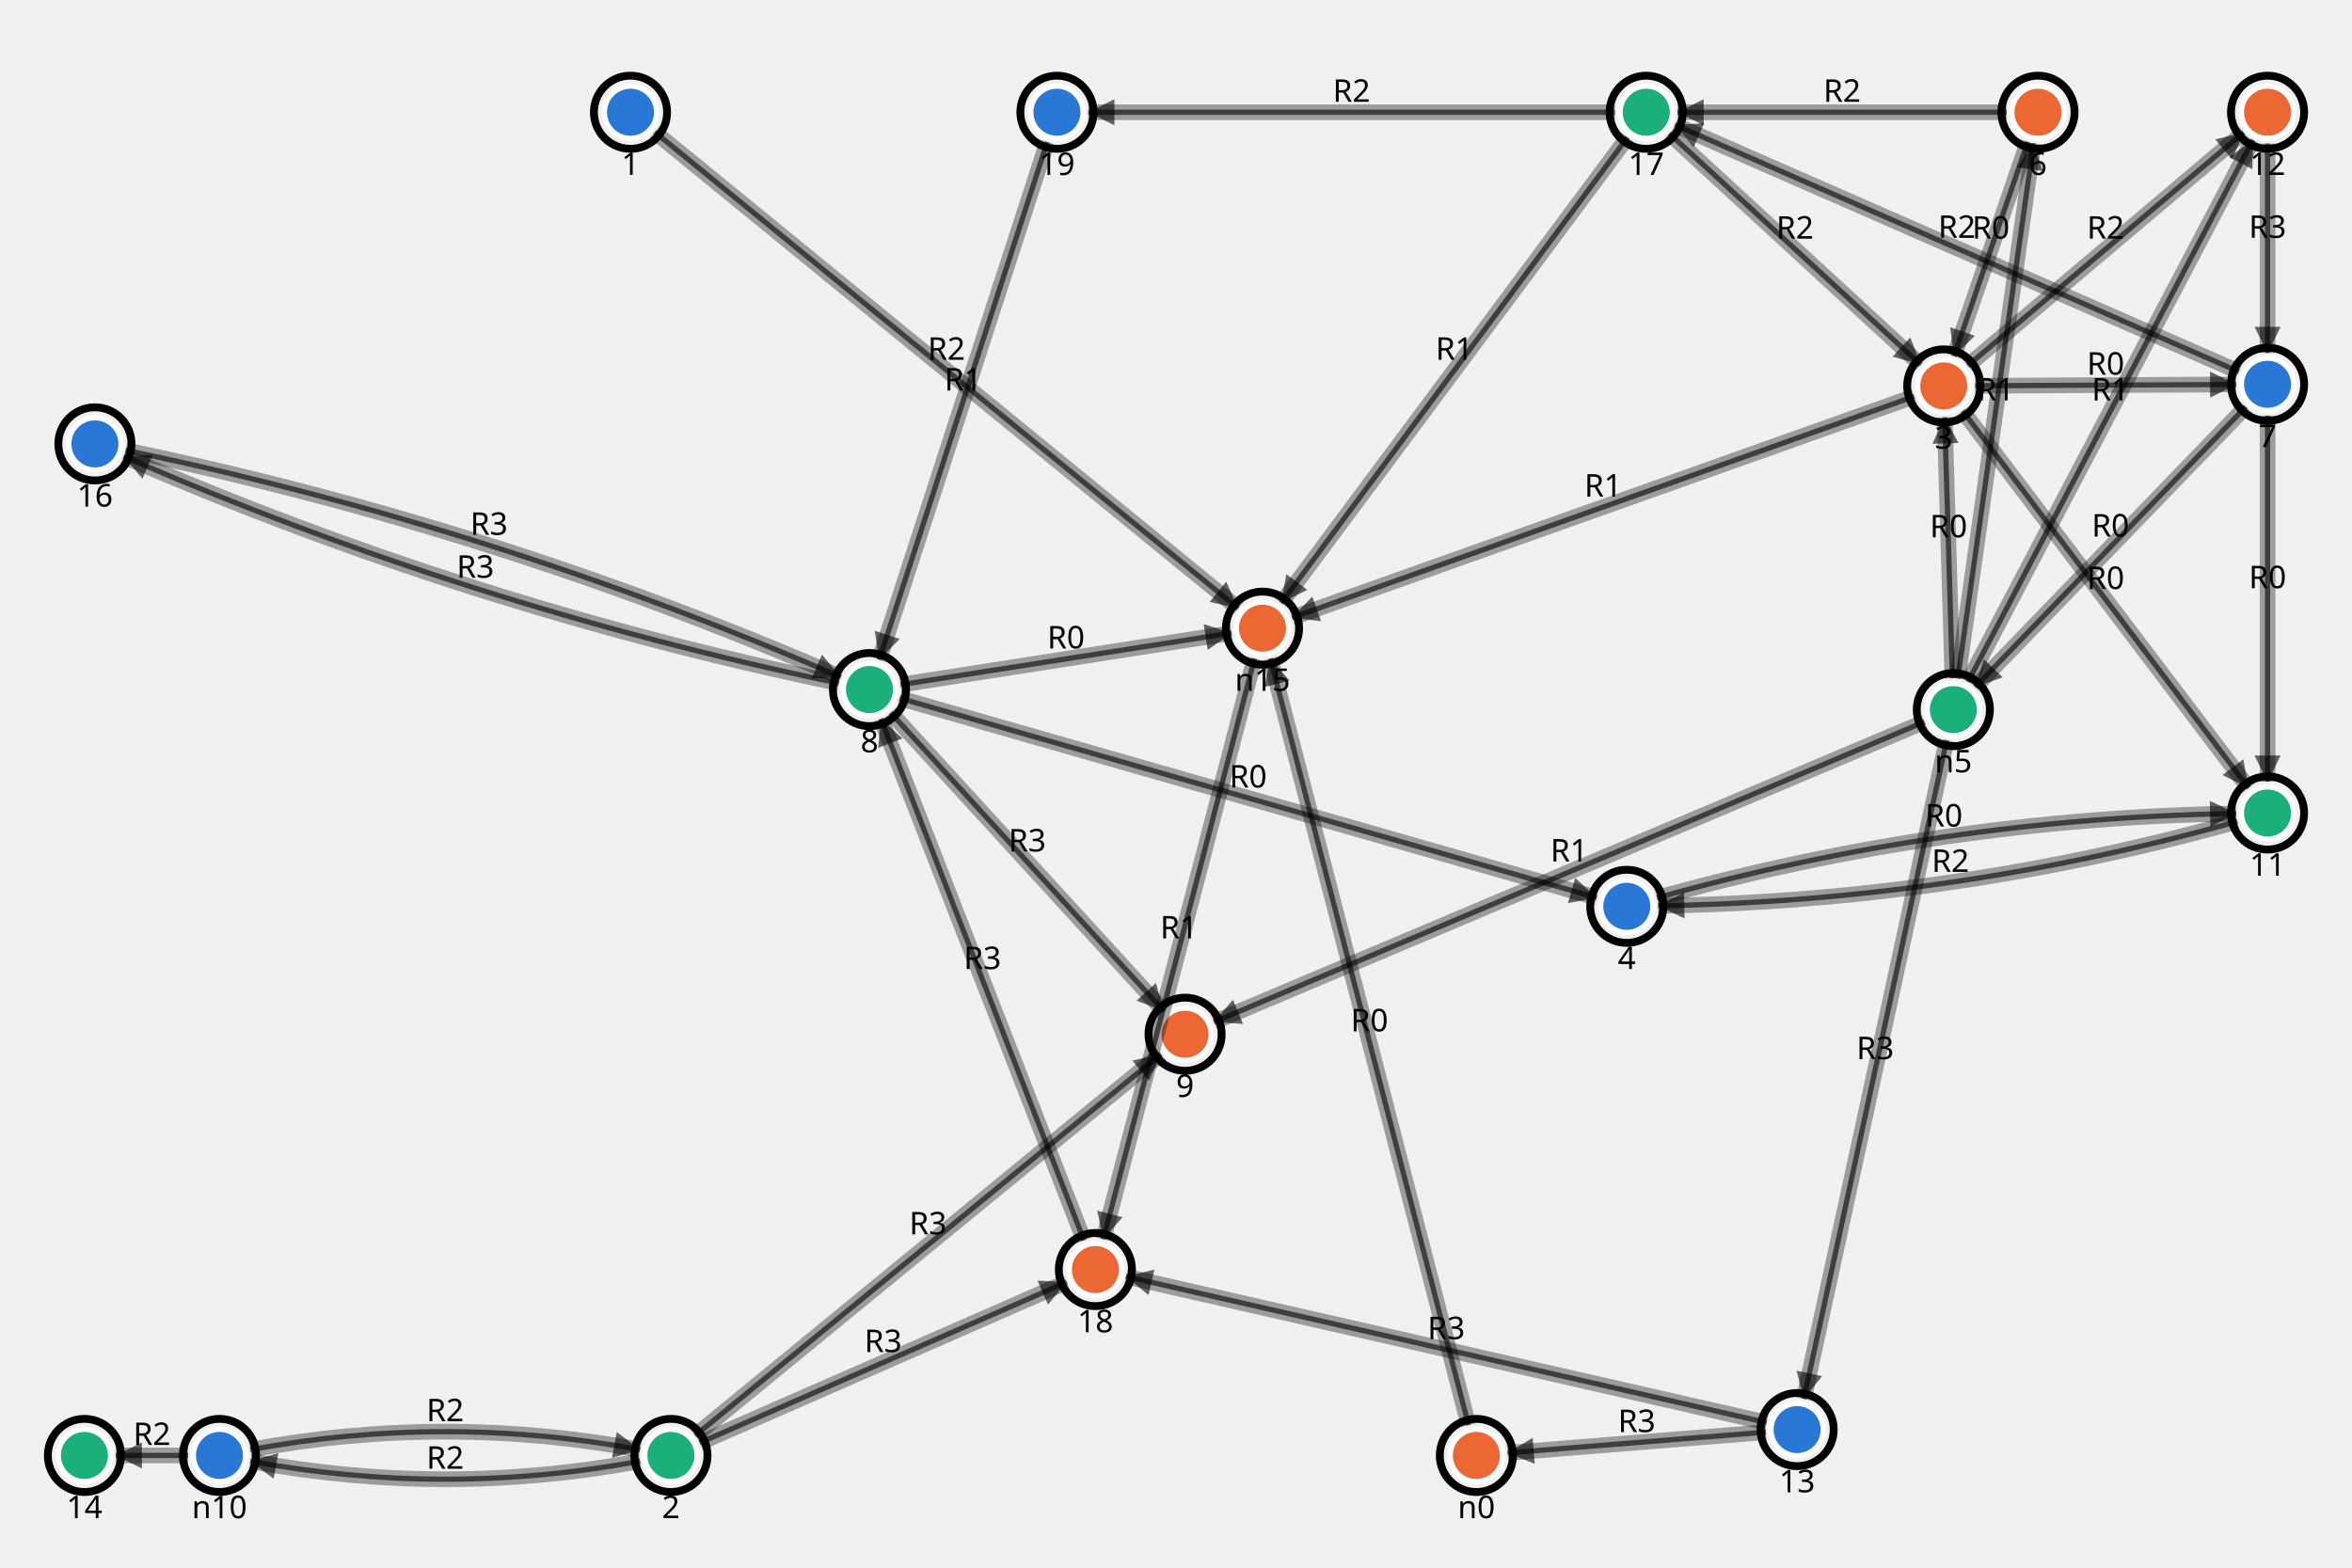
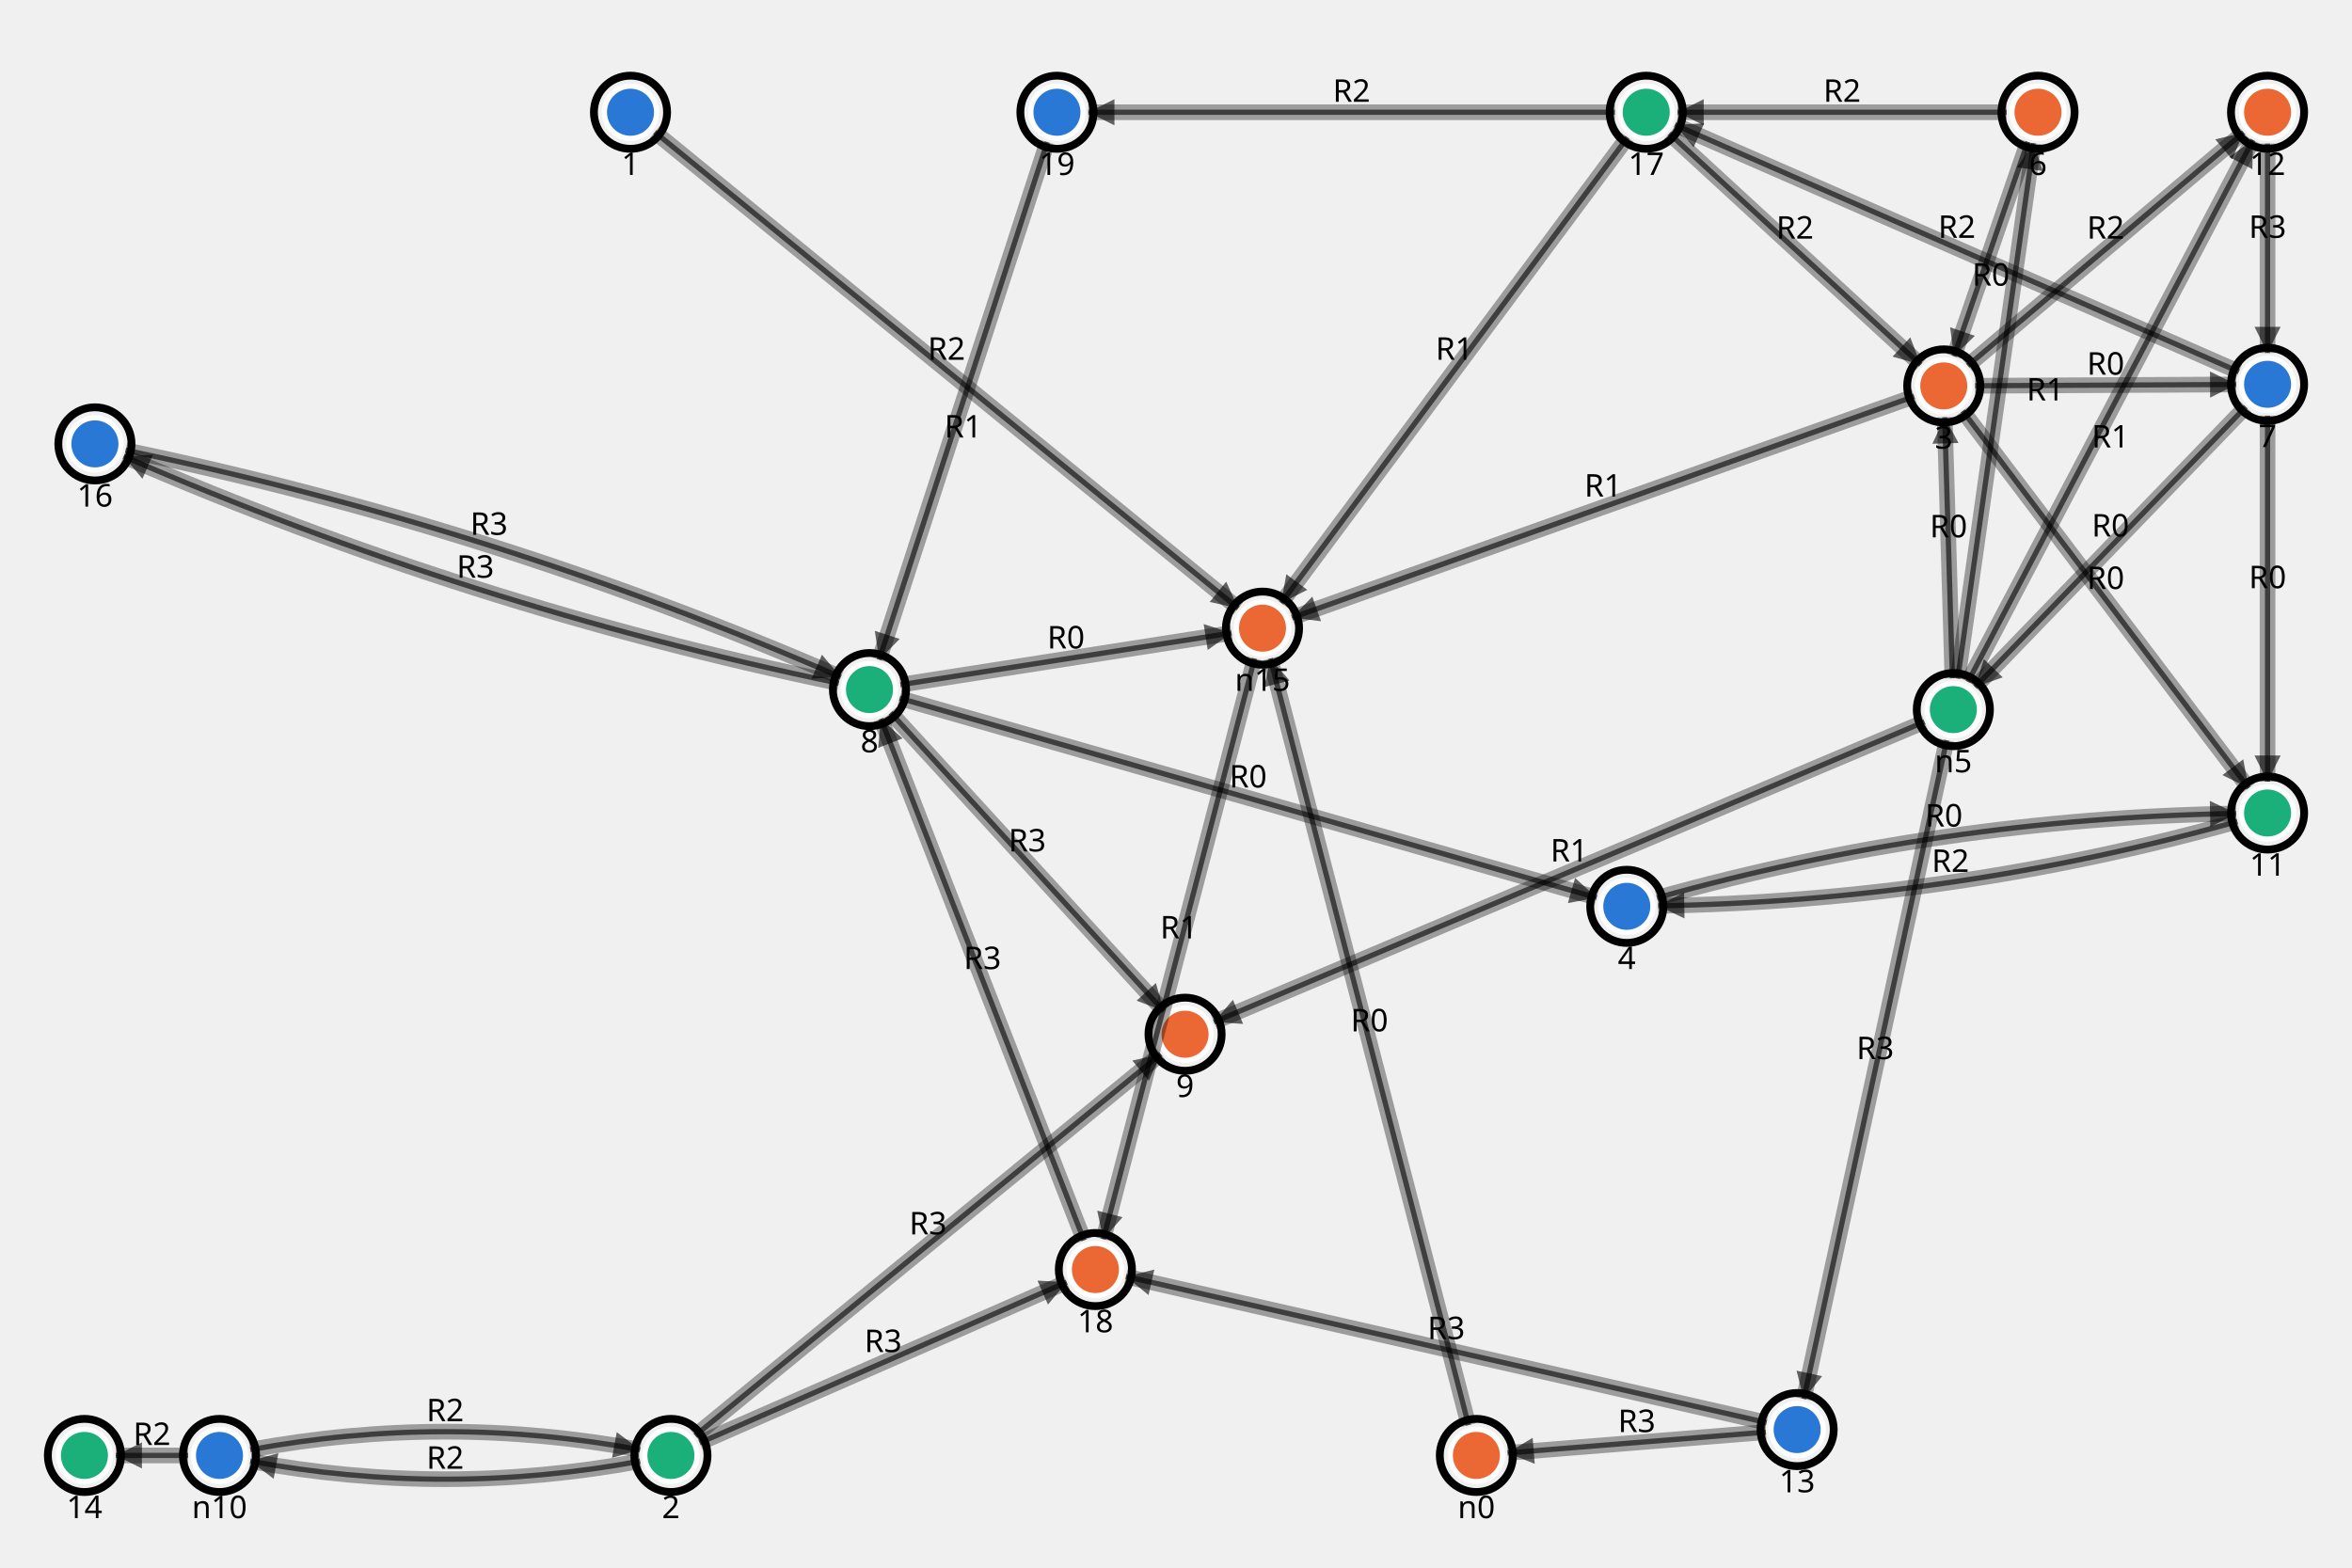
<svg xmlns="http://www.w3.org/2000/svg" class="igr-svg" width="900" height="600" viewBox="0 0 900 600" role="graphics-document" aria-roledescription="graph" aria-labelledby="igr-title" aria-describedby="igr-desc" data-igr-svg="igr-svg/1" data-igr-artifact="13c7a5321b776520bb716735da598a200f98e3383667939590ecb1475f7b6f77" data-igr-scene="b512e859cc4cd339d72509c5e87ec8edb6c4bccb5deed51c7576e5f2c4214059" data-igr-layout="059c9f3ea1769fb7ea6e8723afffb125ae4793cf05ae8cf14245851cb0dbf81f">
  <style>
.igr-svg{font:12px sans-serif}
.igr-shape{stroke:#fff;stroke-width:2}
.igr-k0 .igr-shape{fill:#2a78d6}
.igr-k1 .igr-shape{fill:#eb6834}
.igr-k2 .igr-shape{fill:#1baf7a}
.igr-k3 .igr-shape{fill:#eda100}
.igr-k4 .igr-shape{fill:#e87ba4}
.igr-k5 .igr-shape{fill:#008300}
.igr-k6 .igr-shape{fill:#4a3aa7}
.igr-k7 .igr-shape{fill:#e34948}
.igr-kx .igr-shape{fill:#7a7975}
.igr-line{fill:none;stroke:currentColor;stroke-opacity:.6;stroke-width:2}
.igr-pick{fill:none;stroke:transparent;stroke-width:10;pointer-events:stroke}
.igr-arrow{fill:currentColor;fill-opacity:.6}
.igr-ring-sel{fill:none;stroke:currentColor;stroke-width:3}
.igr-ring-foc{fill:none;stroke:currentColor;stroke-width:2;stroke-dasharray:4 3}
.igr-halo-sel{fill:none;stroke:currentColor;stroke-width:6;stroke-opacity:.35}
.igr-halo-foc{fill:none;stroke:currentColor;stroke-width:10;stroke-opacity:.25;stroke-dasharray:6 4}
.igr-label,.igr-elabel{fill:currentColor;unicode-bidi:isolate;pointer-events:none}
</style>
  <defs>
    <marker id="igr-arrow" viewBox="0 0 10 10" refX="10" refY="5" markerWidth="10" markerHeight="10" markerUnits="userSpaceOnUse" orient="auto">
      <path class="igr-arrow" d="M 0 0 L 10 5 L 0 10 z" />
    </marker>
  </defs>
  <g class="igr-nodes">
    <g id="igr-n-7b226964223a22693a31222c2274797065223a22636f6d70616e79227d" class="igr-node igr-k0 igr-selected" role="graphics-symbol" aria-roledescription="node" aria-label="company 1" tabindex="0">
      <circle class="igr-ring-sel" cx="241.265" cy="42.96" r="14" />
      <circle class="igr-shape" cx="241.265" cy="42.96" r="10" />
      <text class="igr-label" x="241.265" y="66.96" text-anchor="middle">1</text>
    </g>
    <g id="igr-n-7b226964223a22693a34222c2274797065223a22636f6d70616e79227d" class="igr-node igr-k0 igr-selected" role="graphics-symbol" aria-roledescription="node" aria-label="company 4" tabindex="-1">
      <circle class="igr-ring-sel" cx="622.495" cy="346.878" r="14" />
      <circle class="igr-shape" cx="622.495" cy="346.878" r="10" />
      <text class="igr-label" x="622.495" y="370.878" text-anchor="middle">4</text>
    </g>
    <g id="igr-n-7b226964223a22693a37222c2274797065223a22636f6d70616e79227d" class="igr-node igr-k0 igr-selected" role="graphics-symbol" aria-roledescription="node" aria-label="company 7" tabindex="-1">
      <circle class="igr-ring-sel" cx="867.69" cy="147.085" r="14" />
      <circle class="igr-shape" cx="867.69" cy="147.085" r="10" />
      <text class="igr-label" x="867.69" y="171.085" text-anchor="middle">7</text>
    </g>
    <g id="igr-n-7b226964223a22693a3133222c2274797065223a22636f6d70616e79227d" class="igr-node igr-k0 igr-selected" role="graphics-symbol" aria-roledescription="node" aria-label="company 13" tabindex="-1">
      <circle class="igr-ring-sel" cx="687.678" cy="547.142" r="14" />
      <circle class="igr-shape" cx="687.678" cy="547.142" r="10" />
      <text class="igr-label" x="687.678" y="571.142" text-anchor="middle">13</text>
    </g>
    <g id="igr-n-7b226964223a22693a3136222c2274797065223a22636f6d70616e79227d" class="igr-node igr-k0 igr-selected" role="graphics-symbol" aria-roledescription="node" aria-label="company 16" tabindex="-1">
      <circle class="igr-ring-sel" cx="36.32" cy="169.887" r="14" />
      <circle class="igr-shape" cx="36.32" cy="169.887" r="10" />
      <text class="igr-label" x="36.32" y="193.887" text-anchor="middle">16</text>
    </g>
    <g id="igr-n-7b226964223a22693a3139222c2274797065223a22636f6d70616e79227d" class="igr-node igr-k0 igr-selected" role="graphics-symbol" aria-roledescription="node" aria-label="company 19" tabindex="-1">
      <circle class="igr-ring-sel" cx="404.442" cy="42.96" r="14" />
      <circle class="igr-shape" cx="404.442" cy="42.96" r="10" />
      <text class="igr-label" x="404.442" y="66.96" text-anchor="middle">19</text>
    </g>
    <g id="igr-n-7b226964223a22733a6e3130222c2274797065223a22636f6d70616e79227d" class="igr-node igr-k0 igr-selected" role="graphics-symbol" aria-roledescription="node" aria-label="company n10" tabindex="-1">
      <circle class="igr-ring-sel" cx="83.988" cy="557.04" r="14" />
      <circle class="igr-shape" cx="83.988" cy="557.04" r="10" />
      <text class="igr-label" x="83.988" y="581.04" text-anchor="middle">n10</text>
    </g>
    <g id="igr-n-7b226964223a22693a33222c2274797065223a22706572736f6e227d" class="igr-node igr-k1 igr-selected" role="graphics-symbol" aria-roledescription="node" aria-label="person 3" tabindex="-1">
      <circle class="igr-ring-sel" cx="743.786" cy="147.702" r="14" />
      <circle class="igr-shape" cx="743.786" cy="147.702" r="10" />
      <text class="igr-label" x="743.786" y="171.702" text-anchor="middle">3</text>
    </g>
    <g id="igr-n-7b226964223a22693a36222c2274797065223a22706572736f6e227d" class="igr-node igr-k1 igr-selected" role="graphics-symbol" aria-roledescription="node" aria-label="person 6" tabindex="-1">
      <circle class="igr-ring-sel" cx="779.85" cy="42.96" r="14" />
      <circle class="igr-shape" cx="779.85" cy="42.96" r="10" />
      <text class="igr-label" x="779.85" y="66.96" text-anchor="middle">6</text>
    </g>
    <g id="igr-n-7b226964223a22693a39222c2274797065223a22706572736f6e227d" class="igr-node igr-k1 igr-selected" role="graphics-symbol" aria-roledescription="node" aria-label="person 9" tabindex="-1">
      <circle class="igr-ring-sel" cx="453.468" cy="395.832" r="14" />
      <circle class="igr-shape" cx="453.468" cy="395.832" r="10" />
      <text class="igr-label" x="453.468" y="419.832" text-anchor="middle">9</text>
    </g>
    <g id="igr-n-7b226964223a22693a3132222c2274797065223a22706572736f6e227d" class="igr-node igr-k1 igr-selected" role="graphics-symbol" aria-roledescription="node" aria-label="person 12" tabindex="-1">
      <circle class="igr-ring-sel" cx="867.69" cy="42.96" r="14" />
      <circle class="igr-shape" cx="867.69" cy="42.96" r="10" />
      <text class="igr-label" x="867.69" y="66.96" text-anchor="middle">12</text>
    </g>
    <g id="igr-n-7b226964223a22693a3138222c2274797065223a22706572736f6e227d" class="igr-node igr-k1 igr-selected" role="graphics-symbol" aria-roledescription="node" aria-label="person 18" tabindex="-1">
      <circle class="igr-ring-sel" cx="419.154" cy="485.893" r="14" />
      <circle class="igr-shape" cx="419.154" cy="485.893" r="10" />
      <text class="igr-label" x="419.154" y="509.893" text-anchor="middle">18</text>
    </g>
    <g id="igr-n-7b226964223a22733a6e30222c2274797065223a22706572736f6e227d" class="igr-node igr-k1 igr-selected" role="graphics-symbol" aria-roledescription="node" aria-label="person n0" tabindex="-1">
      <circle class="igr-ring-sel" cx="564.942" cy="557.04" r="14" />
      <circle class="igr-shape" cx="564.942" cy="557.04" r="10" />
      <text class="igr-label" x="564.942" y="581.04" text-anchor="middle">n0</text>
    </g>
    <g id="igr-n-7b226964223a22733a6e3135222c2274797065223a22706572736f6e227d" class="igr-node igr-k1 igr-selected" role="graphics-symbol" aria-roledescription="node" aria-label="person n15" tabindex="-1">
      <circle class="igr-ring-sel" cx="483.098" cy="240.419" r="14" />
      <circle class="igr-shape" cx="483.098" cy="240.419" r="10" />
      <text class="igr-label" x="483.098" y="264.419" text-anchor="middle">n15</text>
    </g>
    <g id="igr-n-7b226964223a22693a32222c2274797065223a2270726f6a656374227d" class="igr-node igr-k2 igr-selected" role="graphics-symbol" aria-roledescription="node" aria-label="project 2" tabindex="-1">
      <circle class="igr-ring-sel" cx="256.729" cy="557.04" r="14" />
      <circle class="igr-shape" cx="256.729" cy="557.04" r="10" />
      <text class="igr-label" x="256.729" y="581.04" text-anchor="middle">2</text>
    </g>
    <g id="igr-n-7b226964223a22693a38222c2274797065223a2270726f6a656374227d" class="igr-node igr-k2 igr-selected" role="graphics-symbol" aria-roledescription="node" aria-label="project 8" tabindex="-1">
      <circle class="igr-ring-sel" cx="332.715" cy="263.92" r="14" />
      <circle class="igr-shape" cx="332.715" cy="263.92" r="10" />
      <text class="igr-label" x="332.715" y="287.92" text-anchor="middle">8</text>
    </g>
    <g id="igr-n-7b226964223a22693a3131222c2274797065223a2270726f6a656374227d" class="igr-node igr-k2 igr-selected" role="graphics-symbol" aria-roledescription="node" aria-label="project 11" tabindex="-1">
      <circle class="igr-ring-sel" cx="867.69" cy="311.159" r="14" />
      <circle class="igr-shape" cx="867.69" cy="311.159" r="10" />
      <text class="igr-label" x="867.69" y="335.159" text-anchor="middle">11</text>
    </g>
    <g id="igr-n-7b226964223a22693a3134222c2274797065223a2270726f6a656374227d" class="igr-node igr-k2 igr-selected" role="graphics-symbol" aria-roledescription="node" aria-label="project 14" tabindex="-1">
      <circle class="igr-ring-sel" cx="32.31" cy="557.04" r="14" />
      <circle class="igr-shape" cx="32.31" cy="557.04" r="10" />
      <text class="igr-label" x="32.31" y="581.04" text-anchor="middle">14</text>
    </g>
    <g id="igr-n-7b226964223a22693a3137222c2274797065223a2270726f6a656374227d" class="igr-node igr-k2 igr-selected" role="graphics-symbol" aria-roledescription="node" aria-label="project 17" tabindex="-1">
      <circle class="igr-ring-sel" cx="629.933" cy="42.96" r="14" />
      <circle class="igr-shape" cx="629.933" cy="42.96" r="10" />
      <text class="igr-label" x="629.933" y="66.96" text-anchor="middle">17</text>
    </g>
    <g id="igr-n-7b226964223a22733a6e35222c2274797065223a2270726f6a656374227d" class="igr-node igr-k2 igr-selected" role="graphics-symbol" aria-roledescription="node" aria-label="project n5" tabindex="-1">
      <circle class="igr-ring-sel" cx="747.453" cy="271.587" r="14" />
      <circle class="igr-shape" cx="747.453" cy="271.587" r="10" />
      <text class="igr-label" x="747.453" y="295.587" text-anchor="middle">n5</text>
    </g>
  </g>
  <g class="igr-edges">
    <g id="igr-e-7b226f7264223a2230222c2272656c223a225232222c22737263223a7b226964223a22693a31222c2274797065223a22636f6d70616e79227d2c22746774223a7b226964223a22733a6e3135222c2274797065223a22706572736f6e227d7d" class="igr-edge igr-selected" role="graphics-symbol" aria-roledescription="edge" aria-label="R2" tabindex="-1">
      <path class="igr-halo-sel" d="M 250.56 50.55 L 473.803 232.83" />
      <path class="igr-line" d="M 250.56 50.55 L 473.803 232.83" marker-end="url(#igr-arrow)" />
      <path class="igr-pick" d="M 250.56 50.55 L 473.803 232.83" />
      <text class="igr-elabel" x="362.182" y="137.69" text-anchor="middle">R2</text>
    </g>
    <g id="igr-e-7b226f7264223a2230222c2272656c223a225230222c22737263223a7b226964223a22693a34222c2274797065223a22636f6d70616e79227d2c22746774223a7b226964223a22693a3131222c2274797065223a2270726f6a656374227d7d" class="igr-edge igr-selected" role="graphics-symbol" aria-roledescription="edge" aria-label="R0" tabindex="-1">
      <path class="igr-halo-sel" d="M 634.051 343.641 Q 742.786 313.185 855.692 311.353" />
      <path class="igr-line" d="M 634.051 343.641 Q 742.786 313.185 855.692 311.353" marker-end="url(#igr-arrow)" />
      <path class="igr-pick" d="M 634.051 343.641 Q 742.786 313.185 855.692 311.353" />
      <text class="igr-elabel" x="743.829" y="316.341" text-anchor="middle">R0</text>
    </g>
    <g id="igr-e-7b226f7264223a2230222c2272656c223a225230222c22737263223a7b226964223a22693a37222c2274797065223a22636f6d70616e79227d2c22746774223a7b226964223a22693a3131222c2274797065223a2270726f6a656374227d7d" class="igr-edge igr-selected" role="graphics-symbol" aria-roledescription="edge" aria-label="R0" tabindex="-1">
      <path class="igr-halo-sel" d="M 867.69 159.085 L 867.69 299.159" />
      <path class="igr-line" d="M 867.69 159.085 L 867.69 299.159" marker-end="url(#igr-arrow)" />
      <path class="igr-pick" d="M 867.69 159.085 L 867.69 299.159" />
      <text class="igr-elabel" x="867.69" y="225.122" text-anchor="middle">R0</text>
    </g>
    <g id="igr-e-7b226f7264223a2230222c2272656c223a225230222c22737263223a7b226964223a22693a37222c2274797065223a22636f6d70616e79227d2c22746774223a7b226964223a22733a6e35222c2274797065223a2270726f6a656374227d7d" class="igr-edge igr-selected" role="graphics-symbol" aria-roledescription="edge" aria-label="R0" tabindex="-1">
      <path class="igr-halo-sel" d="M 859.354 155.717 L 755.789 262.956" />
      <path class="igr-line" d="M 859.354 155.717 L 755.789 262.956" marker-end="url(#igr-arrow)" />
      <path class="igr-pick" d="M 859.354 155.717 L 755.789 262.956" />
      <text class="igr-elabel" x="807.572" y="205.336" text-anchor="middle">R0</text>
    </g>
    <g id="igr-e-7b226f7264223a2230222c2272656c223a225232222c22737263223a7b226964223a22693a37222c2274797065223a22636f6d70616e79227d2c22746774223a7b226964223a22693a3137222c2274797065223a2270726f6a656374227d7d" class="igr-edge igr-selected" role="graphics-symbol" aria-roledescription="edge" aria-label="R2" tabindex="-1">
      <path class="igr-halo-sel" d="M 856.698 142.271 L 640.925 47.774" />
      <path class="igr-line" d="M 856.698 142.271 L 640.925 47.774" marker-end="url(#igr-arrow)" />
      <path class="igr-pick" d="M 856.698 142.271 L 640.925 47.774" />
      <text class="igr-elabel" x="748.812" y="91.022" text-anchor="middle">R2</text>
    </g>
    <g id="igr-e-7b226f7264223a2230222c2272656c223a225233222c22737263223a7b226964223a22693a3133222c2274797065223a22636f6d70616e79227d2c22746774223a7b226964223a22693a3138222c2274797065223a22706572736f6e227d7d" class="igr-edge igr-selected" role="graphics-symbol" aria-roledescription="edge" aria-label="R3" tabindex="-1">
      <path class="igr-halo-sel" d="M 675.979 544.473 L 430.854 488.562" />
      <path class="igr-line" d="M 675.979 544.473 L 430.854 488.562" marker-end="url(#igr-arrow)" />
      <path class="igr-pick" d="M 675.979 544.473 L 430.854 488.562" />
      <text class="igr-elabel" x="553.416" y="512.518" text-anchor="middle">R3</text>
    </g>
    <g id="igr-e-7b226f7264223a2230222c2272656c223a225233222c22737263223a7b226964223a22693a3133222c2274797065223a22636f6d70616e79227d2c22746774223a7b226964223a22733a6e30222c2274797065223a22706572736f6e227d7d" class="igr-edge igr-selected" role="graphics-symbol" aria-roledescription="edge" aria-label="R3" tabindex="-1">
      <path class="igr-halo-sel" d="M 675.717 548.106 L 576.903 556.075" />
      <path class="igr-line" d="M 675.717 548.106 L 576.903 556.075" marker-end="url(#igr-arrow)" />
      <path class="igr-pick" d="M 675.717 548.106 L 576.903 556.075" />
      <text class="igr-elabel" x="626.31" y="548.091" text-anchor="middle">R3</text>
    </g>
    <g id="igr-e-7b226f7264223a2230222c2272656c223a225233222c22737263223a7b226964223a22693a3136222c2274797065223a22636f6d70616e79227d2c22746774223a7b226964223a22693a38222c2274797065223a2270726f6a656374227d7d" class="igr-edge igr-selected" role="graphics-symbol" aria-roledescription="edge" aria-label="R3" tabindex="-1">
      <path class="igr-halo-sel" d="M 48.069 172.326 Q 189.356 201.653 321.708 259.139" />
      <path class="igr-line" d="M 48.069 172.326 Q 189.356 201.653 321.708 259.139" marker-end="url(#igr-arrow)" />
      <path class="igr-pick" d="M 48.069 172.326 Q 189.356 201.653 321.708 259.139" />
      <text class="igr-elabel" x="187.122" y="204.693" text-anchor="middle">R3</text>
    </g>
    <g id="igr-e-7b226f7264223a2230222c2272656c223a225231222c22737263223a7b226964223a22693a3139222c2274797065223a22636f6d70616e79227d2c22746774223a7b226964223a22693a38222c2274797065223a2270726f6a656374227d7d" class="igr-edge igr-selected" role="graphics-symbol" aria-roledescription="edge" aria-label="R1" tabindex="-1">
      <path class="igr-halo-sel" d="M 400.737 54.374 L 336.42 252.506" />
      <path class="igr-line" d="M 400.737 54.374 L 336.42 252.506" marker-end="url(#igr-arrow)" />
      <path class="igr-pick" d="M 400.737 54.374 L 336.42 252.506" />
-       <text class="igr-elabel" x="368.578" y="149.44" text-anchor="middle">R1</text>
+       <text class="igr-elabel" x="368.578" y="167.44" text-anchor="middle">R1</text>
    </g>
    <g id="igr-e-7b226f7264223a2230222c2272656c223a225232222c22737263223a7b226964223a22733a6e3130222c2274797065223a22636f6d70616e79227d2c22746774223a7b226964223a22693a32222c2274797065223a2270726f6a656374227d7d" class="igr-edge igr-selected" role="graphics-symbol" aria-roledescription="edge" aria-label="R2" tabindex="-1">
      <path class="igr-halo-sel" d="M 95.787 554.854 Q 170.359 541.04 244.93 554.854" />
      <path class="igr-line" d="M 95.787 554.854 Q 170.359 541.04 244.93 554.854" marker-end="url(#igr-arrow)" />
      <path class="igr-pick" d="M 95.787 554.854 Q 170.359 541.04 244.93 554.854" />
      <text class="igr-elabel" x="170.359" y="543.947" text-anchor="middle">R2</text>
    </g>
    <g id="igr-e-7b226f7264223a2230222c2272656c223a225232222c22737263223a7b226964223a22733a6e3130222c2274797065223a22636f6d70616e79227d2c22746774223a7b226964223a22693a3134222c2274797065223a2270726f6a656374227d7d" class="igr-edge igr-selected" role="graphics-symbol" aria-roledescription="edge" aria-label="R2" tabindex="-1">
      <path class="igr-halo-sel" d="M 71.988 557.04 L 44.31 557.04" />
      <path class="igr-line" d="M 71.988 557.04 L 44.31 557.04" marker-end="url(#igr-arrow)" />
      <path class="igr-pick" d="M 71.988 557.04 L 44.31 557.04" />
      <text class="igr-elabel" x="58.149" y="553.04" text-anchor="middle">R2</text>
    </g>
    <g id="igr-e-7b226f7264223a2230222c2272656c223a225230222c22737263223a7b226964223a22693a33222c2274797065223a22706572736f6e227d2c22746774223a7b226964223a22693a37222c2274797065223a22636f6d70616e79227d7d" class="igr-edge igr-selected" role="graphics-symbol" aria-roledescription="edge" aria-label="R0" tabindex="-1">
      <path class="igr-halo-sel" d="M 755.786 147.642 L 855.69 147.145" />
      <path class="igr-line" d="M 755.786 147.642 L 855.69 147.145" marker-end="url(#igr-arrow)" />
      <path class="igr-pick" d="M 755.786 147.642 L 855.69 147.145" />
      <text class="igr-elabel" x="805.738" y="143.393" text-anchor="middle">R0</text>
    </g>
    <g id="igr-e-7b226f7264223a2230222c2272656c223a225230222c22737263223a7b226964223a22693a33222c2274797065223a22706572736f6e227d2c22746774223a7b226964223a22693a3131222c2274797065223a2270726f6a656374227d7d" class="igr-edge igr-selected" role="graphics-symbol" aria-roledescription="edge" aria-label="R0" tabindex="-1">
      <path class="igr-halo-sel" d="M 751.035 157.265 L 860.441 301.596" />
      <path class="igr-line" d="M 751.035 157.265 L 860.441 301.596" marker-end="url(#igr-arrow)" />
      <path class="igr-pick" d="M 751.035 157.265 L 860.441 301.596" />
      <text class="igr-elabel" x="805.738" y="225.43" text-anchor="middle">R0</text>
    </g>
    <g id="igr-e-7b226f7264223a2230222c2272656c223a225231222c22737263223a7b226964223a22693a33222c2274797065223a22706572736f6e227d2c22746774223a7b226964223a22733a6e3135222c2274797065223a22706572736f6e227d7d" class="igr-edge igr-selected" role="graphics-symbol" aria-roledescription="edge" aria-label="R1" tabindex="-1">
      <path class="igr-halo-sel" d="M 732.48 151.723 L 494.404 236.398" />
      <path class="igr-line" d="M 732.48 151.723 L 494.404 236.398" marker-end="url(#igr-arrow)" />
      <path class="igr-pick" d="M 732.48 151.723 L 494.404 236.398" />
      <text class="igr-elabel" x="613.442" y="190.06" text-anchor="middle">R1</text>
    </g>
    <g id="igr-e-7b226f7264223a2230222c2272656c223a225232222c22737263223a7b226964223a22693a33222c2274797065223a22706572736f6e227d2c22746774223a7b226964223a22693a3132222c2274797065223a22706572736f6e227d7d" class="igr-edge igr-selected" role="graphics-symbol" aria-roledescription="edge" aria-label="R2" tabindex="-1">
      <path class="igr-halo-sel" d="M 752.95 139.955 L 858.526 50.707" />
      <path class="igr-line" d="M 752.95 139.955 L 858.526 50.707" marker-end="url(#igr-arrow)" />
      <path class="igr-pick" d="M 752.95 139.955 L 858.526 50.707" />
      <text class="igr-elabel" x="805.738" y="91.331" text-anchor="middle">R2</text>
    </g>
    <g id="igr-e-7b226f7264223a2230222c2272656c223a225230222c22737263223a7b226964223a22693a36222c2274797065223a22706572736f6e227d2c22746774223a7b226964223a22693a33222c2274797065223a22706572736f6e227d7d" class="igr-edge igr-selected" role="graphics-symbol" aria-roledescription="edge" aria-label="R0" tabindex="-1">
      <path class="igr-halo-sel" d="M 775.943 54.306 L 747.693 136.355" />
      <path class="igr-line" d="M 775.943 54.306 L 747.693 136.355" marker-end="url(#igr-arrow)" />
      <path class="igr-pick" d="M 775.943 54.306 L 747.693 136.355" />
-       <text class="igr-elabel" x="761.818" y="91.331" text-anchor="middle">R0</text>
+       <text class="igr-elabel" x="761.818" y="109.331" text-anchor="middle">R0</text>
    </g>
    <g id="igr-e-7b226f7264223a2230222c2272656c223a225232222c22737263223a7b226964223a22693a36222c2274797065223a22706572736f6e227d2c22746774223a7b226964223a22693a3137222c2274797065223a2270726f6a656374227d7d" class="igr-edge igr-selected" role="graphics-symbol" aria-roledescription="edge" aria-label="R2" tabindex="-1">
      <path class="igr-halo-sel" d="M 767.85 42.96 L 641.933 42.96" />
      <path class="igr-line" d="M 767.85 42.96 L 641.933 42.96" marker-end="url(#igr-arrow)" />
      <path class="igr-pick" d="M 767.85 42.96 L 641.933 42.96" />
      <text class="igr-elabel" x="704.892" y="38.96" text-anchor="middle">R2</text>
    </g>
    <g id="igr-e-7b226f7264223a2230222c2272656c223a225233222c22737263223a7b226964223a22693a3132222c2274797065223a22706572736f6e227d2c22746774223a7b226964223a22693a37222c2274797065223a22636f6d70616e79227d7d" class="igr-edge igr-selected" role="graphics-symbol" aria-roledescription="edge" aria-label="R3" tabindex="-1">
      <path class="igr-halo-sel" d="M 867.69 54.96 L 867.69 135.085" />
      <path class="igr-line" d="M 867.69 54.96 L 867.69 135.085" marker-end="url(#igr-arrow)" />
      <path class="igr-pick" d="M 867.69 54.96 L 867.69 135.085" />
      <text class="igr-elabel" x="867.69" y="91.022" text-anchor="middle">R3</text>
    </g>
    <g id="igr-e-7b226f7264223a2230222c2272656c223a225233222c22737263223a7b226964223a22693a3138222c2274797065223a22706572736f6e227d2c22746774223a7b226964223a22693a38222c2274797065223a2270726f6a656374227d7d" class="igr-edge igr-selected" role="graphics-symbol" aria-roledescription="edge" aria-label="R3" tabindex="-1">
      <path class="igr-halo-sel" d="M 414.8 474.711 L 337.069 275.102" />
      <path class="igr-line" d="M 414.8 474.711 L 337.069 275.102" marker-end="url(#igr-arrow)" />
      <path class="igr-pick" d="M 414.8 474.711 L 337.069 275.102" />
      <text class="igr-elabel" x="375.934" y="370.907" text-anchor="middle">R3</text>
    </g>
    <g id="igr-e-7b226f7264223a2230222c2272656c223a225230222c22737263223a7b226964223a22733a6e30222c2274797065223a22706572736f6e227d2c22746774223a7b226964223a22733a6e3135222c2274797065223a22706572736f6e227d7d" class="igr-edge igr-selected" role="graphics-symbol" aria-roledescription="edge" aria-label="R0" tabindex="-1">
      <path class="igr-halo-sel" d="M 561.939 545.422 L 486.101 252.037" />
      <path class="igr-line" d="M 561.939 545.422 L 486.101 252.037" marker-end="url(#igr-arrow)" />
      <path class="igr-pick" d="M 561.939 545.422 L 486.101 252.037" />
      <text class="igr-elabel" x="524.02" y="394.73" text-anchor="middle">R0</text>
    </g>
    <g id="igr-e-7b226f7264223a2230222c2272656c223a225231222c22737263223a7b226964223a22733a6e3135222c2274797065223a22706572736f6e227d2c22746774223a7b226964223a22693a3138222c2274797065223a22706572736f6e227d7d" class="igr-edge igr-selected" role="graphics-symbol" aria-roledescription="edge" aria-label="R1" tabindex="-1">
      <path class="igr-halo-sel" d="M 480.073 252.032 L 422.179 474.281" />
      <path class="igr-line" d="M 480.073 252.032 L 422.179 474.281" marker-end="url(#igr-arrow)" />
      <path class="igr-pick" d="M 480.073 252.032 L 422.179 474.281" />
      <text class="igr-elabel" x="451.126" y="359.156" text-anchor="middle">R1</text>
    </g>
    <g id="igr-e-7b226f7264223a2230222c2272656c223a225232222c22737263223a7b226964223a22693a32222c2274797065223a2270726f6a656374227d2c22746774223a7b226964223a22733a6e3130222c2274797065223a22636f6d70616e79227d7d" class="igr-edge igr-selected" role="graphics-symbol" aria-roledescription="edge" aria-label="R2" tabindex="-1">
      <path class="igr-halo-sel" d="M 244.93 559.226 Q 170.359 573.04 95.787 559.226" />
      <path class="igr-line" d="M 244.93 559.226 Q 170.359 573.04 95.787 559.226" marker-end="url(#igr-arrow)" />
      <path class="igr-pick" d="M 244.93 559.226 Q 170.359 573.04 95.787 559.226" />
      <text class="igr-elabel" x="170.359" y="562.133" text-anchor="middle">R2</text>
    </g>
    <g id="igr-e-7b226f7264223a2230222c2272656c223a225233222c22737263223a7b226964223a22693a32222c2274797065223a2270726f6a656374227d2c22746774223a7b226964223a22693a39222c2274797065223a22706572736f6e227d7d" class="igr-edge igr-selected" role="graphics-symbol" aria-roledescription="edge" aria-label="R3" tabindex="-1">
      <path class="igr-halo-sel" d="M 266.011 549.434 L 444.186 403.438" />
      <path class="igr-line" d="M 266.011 549.434 L 444.186 403.438" marker-end="url(#igr-arrow)" />
      <path class="igr-pick" d="M 266.011 549.434 L 444.186 403.438" />
      <text class="igr-elabel" x="355.099" y="472.436" text-anchor="middle">R3</text>
    </g>
    <g id="igr-e-7b226f7264223a2230222c2272656c223a225233222c22737263223a7b226964223a22693a32222c2274797065223a2270726f6a656374227d2c22746774223a7b226964223a22693a3138222c2274797065223a22706572736f6e227d7d" class="igr-edge igr-selected" role="graphics-symbol" aria-roledescription="edge" aria-label="R3" tabindex="-1">
      <path class="igr-halo-sel" d="M 267.721 552.225 L 408.162 490.708" />
      <path class="igr-line" d="M 267.721 552.225 L 408.162 490.708" marker-end="url(#igr-arrow)" />
      <path class="igr-pick" d="M 267.721 552.225 L 408.162 490.708" />
      <text class="igr-elabel" x="337.942" y="517.467" text-anchor="middle">R3</text>
    </g>
    <g id="igr-e-7b226f7264223a2230222c2272656c223a225230222c22737263223a7b226964223a22693a38222c2274797065223a2270726f6a656374227d2c22746774223a7b226964223a22693a34222c2274797065223a22636f6d70616e79227d7d" class="igr-edge igr-selected" role="graphics-symbol" aria-roledescription="edge" aria-label="R0" tabindex="-1">
      <path class="igr-halo-sel" d="M 344.251 267.223 L 610.959 343.575" />
      <path class="igr-line" d="M 344.251 267.223 L 610.959 343.575" marker-end="url(#igr-arrow)" />
      <path class="igr-pick" d="M 344.251 267.223 L 610.959 343.575" />
      <text class="igr-elabel" x="477.605" y="301.399" text-anchor="middle">R0</text>
    </g>
    <g id="igr-e-7b226f7264223a2230222c2272656c223a225230222c22737263223a7b226964223a22693a38222c2274797065223a2270726f6a656374227d2c22746774223a7b226964223a22733a6e3135222c2274797065223a22706572736f6e227d7d" class="igr-edge igr-selected" role="graphics-symbol" aria-roledescription="edge" aria-label="R0" tabindex="-1">
      <path class="igr-halo-sel" d="M 344.571 262.067 L 471.242 242.272" />
      <path class="igr-line" d="M 344.571 262.067 L 471.242 242.272" marker-end="url(#igr-arrow)" />
      <path class="igr-pick" d="M 344.571 262.067 L 471.242 242.272" />
      <text class="igr-elabel" x="407.906" y="248.17" text-anchor="middle">R0</text>
    </g>
    <g id="igr-e-7b226f7264223a2230222c2272656c223a225233222c22737263223a7b226964223a22693a38222c2274797065223a2270726f6a656374227d2c22746774223a7b226964223a22693a3136222c2274797065223a22636f6d70616e79227d7d" class="igr-edge igr-selected" role="graphics-symbol" aria-roledescription="edge" aria-label="R3" tabindex="-1">
      <path class="igr-halo-sel" d="M 320.965 261.481 Q 179.679 232.155 47.326 174.668" />
      <path class="igr-line" d="M 320.965 261.481 Q 179.679 232.155 47.326 174.668" marker-end="url(#igr-arrow)" />
      <path class="igr-pick" d="M 320.965 261.481 Q 179.679 232.155 47.326 174.668" />
      <text class="igr-elabel" x="181.912" y="221.115" text-anchor="middle">R3</text>
    </g>
    <g id="igr-e-7b226f7264223a2230222c2272656c223a225233222c22737263223a7b226964223a22693a38222c2274797065223a2270726f6a656374227d2c22746774223a7b226964223a22693a39222c2274797065223a22706572736f6e227d7d" class="igr-edge igr-selected" role="graphics-symbol" aria-roledescription="edge" aria-label="R3" tabindex="-1">
      <path class="igr-halo-sel" d="M 340.817 272.772 L 445.365 386.981" />
      <path class="igr-line" d="M 340.817 272.772 L 445.365 386.981" marker-end="url(#igr-arrow)" />
      <path class="igr-pick" d="M 340.817 272.772 L 445.365 386.981" />
      <text class="igr-elabel" x="393.091" y="325.876" text-anchor="middle">R3</text>
    </g>
    <g id="igr-e-7b226f7264223a2230222c2272656c223a225232222c22737263223a7b226964223a22693a3131222c2274797065223a2270726f6a656374227d2c22746774223a7b226964223a22693a34222c2274797065223a22636f6d70616e79227d7d" class="igr-edge igr-selected" role="graphics-symbol" aria-roledescription="edge" aria-label="R2" tabindex="-1">
      <path class="igr-halo-sel" d="M 856.135 314.395 Q 747.399 344.851 634.494 346.683" />
      <path class="igr-line" d="M 856.135 314.395 Q 747.399 344.851 634.494 346.683" marker-end="url(#igr-arrow)" />
      <path class="igr-pick" d="M 856.135 314.395 Q 747.399 344.851 634.494 346.683" />
      <text class="igr-elabel" x="746.357" y="333.695" text-anchor="middle">R2</text>
    </g>
    <g id="igr-e-7b226f7264223a2230222c2272656c223a225231222c22737263223a7b226964223a22693a3137222c2274797065223a2270726f6a656374227d2c22746774223a7b226964223a22733a6e3135222c2274797065223a22706572736f6e227d7d" class="igr-edge igr-selected" role="graphics-symbol" aria-roledescription="edge" aria-label="R1" tabindex="-1">
      <path class="igr-halo-sel" d="M 622.773 52.589 L 490.259 230.79" />
      <path class="igr-line" d="M 622.773 52.589 L 490.259 230.79" marker-end="url(#igr-arrow)" />
      <path class="igr-pick" d="M 622.773 52.589 L 490.259 230.79" />
      <text class="igr-elabel" x="556.516" y="137.69" text-anchor="middle">R1</text>
    </g>
    <g id="igr-e-7b226f7264223a2230222c2272656c223a225232222c22737263223a7b226964223a22693a3137222c2274797065223a2270726f6a656374227d2c22746774223a7b226964223a22693a3139222c2274797065223a22636f6d70616e79227d7d" class="igr-edge igr-selected" role="graphics-symbol" aria-roledescription="edge" aria-label="R2" tabindex="-1">
      <path class="igr-halo-sel" d="M 617.933 42.96 L 416.442 42.96" />
      <path class="igr-line" d="M 617.933 42.96 L 416.442 42.96" marker-end="url(#igr-arrow)" />
      <path class="igr-pick" d="M 617.933 42.96 L 416.442 42.96" />
      <text class="igr-elabel" x="517.188" y="38.96" text-anchor="middle">R2</text>
    </g>
    <g id="igr-e-7b226f7264223a2230222c2272656c223a225232222c22737263223a7b226964223a22693a3137222c2274797065223a2270726f6a656374227d2c22746774223a7b226964223a22693a33222c2274797065223a22706572736f6e227d7d" class="igr-edge igr-selected" role="graphics-symbol" aria-roledescription="edge" aria-label="R2" tabindex="-1">
      <path class="igr-halo-sel" d="M 638.765 51.085 L 734.955 139.577" />
      <path class="igr-line" d="M 638.765 51.085 L 734.955 139.577" marker-end="url(#igr-arrow)" />
      <path class="igr-pick" d="M 638.765 51.085 L 734.955 139.577" />
      <text class="igr-elabel" x="686.86" y="91.331" text-anchor="middle">R2</text>
    </g>
    <g id="igr-e-7b226f7264223a2230222c2272656c223a225230222c22737263223a7b226964223a22733a6e35222c2274797065223a2270726f6a656374227d2c22746774223a7b226964223a22693a33222c2274797065223a22706572736f6e227d7d" class="igr-edge igr-selected" role="graphics-symbol" aria-roledescription="edge" aria-label="R0" tabindex="-1">
      <path class="igr-halo-sel" d="M 747.098 259.593 L 744.141 159.696" />
      <path class="igr-line" d="M 747.098 259.593 L 744.141 159.696" marker-end="url(#igr-arrow)" />
      <path class="igr-pick" d="M 747.098 259.593 L 744.141 159.696" />
      <text class="igr-elabel" x="745.62" y="205.645" text-anchor="middle">R0</text>
    </g>
    <g id="igr-e-7b226f7264223a2230222c2272656c223a225231222c22737263223a7b226964223a22733a6e35222c2274797065223a2270726f6a656374227d2c22746774223a7b226964223a22693a36222c2274797065223a22706572736f6e227d7d" class="igr-edge igr-selected" role="graphics-symbol" aria-roledescription="edge" aria-label="R1" tabindex="-1">
      <path class="igr-halo-sel" d="M 749.137 259.706 L 778.166 54.841" />
      <path class="igr-line" d="M 749.137 259.706 L 778.166 54.841" marker-end="url(#igr-arrow)" />
      <path class="igr-pick" d="M 749.137 259.706 L 778.166 54.841" />
-       <text class="igr-elabel" x="763.651" y="153.274" text-anchor="middle">R1</text>
+       <text class="igr-elabel" x="782.651" y="153.274" text-anchor="middle">R1</text>
    </g>
    <g id="igr-e-7b226f7264223a2230222c2272656c223a225231222c22737263223a7b226964223a22733a6e35222c2274797065223a2270726f6a656374227d2c22746774223a7b226964223a22693a39222c2274797065223a22706572736f6e227d7d" class="igr-edge igr-selected" role="graphics-symbol" aria-roledescription="edge" aria-label="R1" tabindex="-1">
      <path class="igr-halo-sel" d="M 736.4 276.259 L 464.521 391.161" />
      <path class="igr-line" d="M 736.4 276.259 L 464.521 391.161" marker-end="url(#igr-arrow)" />
      <path class="igr-pick" d="M 736.4 276.259 L 464.521 391.161" />
      <text class="igr-elabel" x="600.461" y="329.71" text-anchor="middle">R1</text>
    </g>
    <g id="igr-e-7b226f7264223a2230222c2272656c223a225231222c22737263223a7b226964223a22733a6e35222c2274797065223a2270726f6a656374227d2c22746774223a7b226964223a22693a3132222c2274797065223a22706572736f6e227d7d" class="igr-edge igr-selected" role="graphics-symbol" aria-roledescription="edge" aria-label="R1" tabindex="-1">
      <path class="igr-halo-sel" d="M 753.039 260.967 L 862.104 53.581" />
      <path class="igr-line" d="M 753.039 260.967 L 862.104 53.581" marker-end="url(#igr-arrow)" />
      <path class="igr-pick" d="M 753.039 260.967 L 862.104 53.581" />
-       <text class="igr-elabel" x="807.572" y="153.274" text-anchor="middle">R1</text>
+       <text class="igr-elabel" x="807.572" y="171.274" text-anchor="middle">R1</text>
    </g>
    <g id="igr-e-7b226f7264223a2230222c2272656c223a225233222c22737263223a7b226964223a22733a6e35222c2274797065223a2270726f6a656374227d2c22746774223a7b226964223a22693a3133222c2274797065223a22636f6d70616e79227d7d" class="igr-edge igr-selected" role="graphics-symbol" aria-roledescription="edge" aria-label="R3" tabindex="-1">
      <path class="igr-halo-sel" d="M 744.909 283.315 L 690.222 535.415" />
      <path class="igr-line" d="M 744.909 283.315 L 690.222 535.415" marker-end="url(#igr-arrow)" />
      <path class="igr-pick" d="M 744.909 283.315 L 690.222 535.415" />
      <text class="igr-elabel" x="717.566" y="405.365" text-anchor="middle">R3</text>
    </g>
  </g>
</svg>
